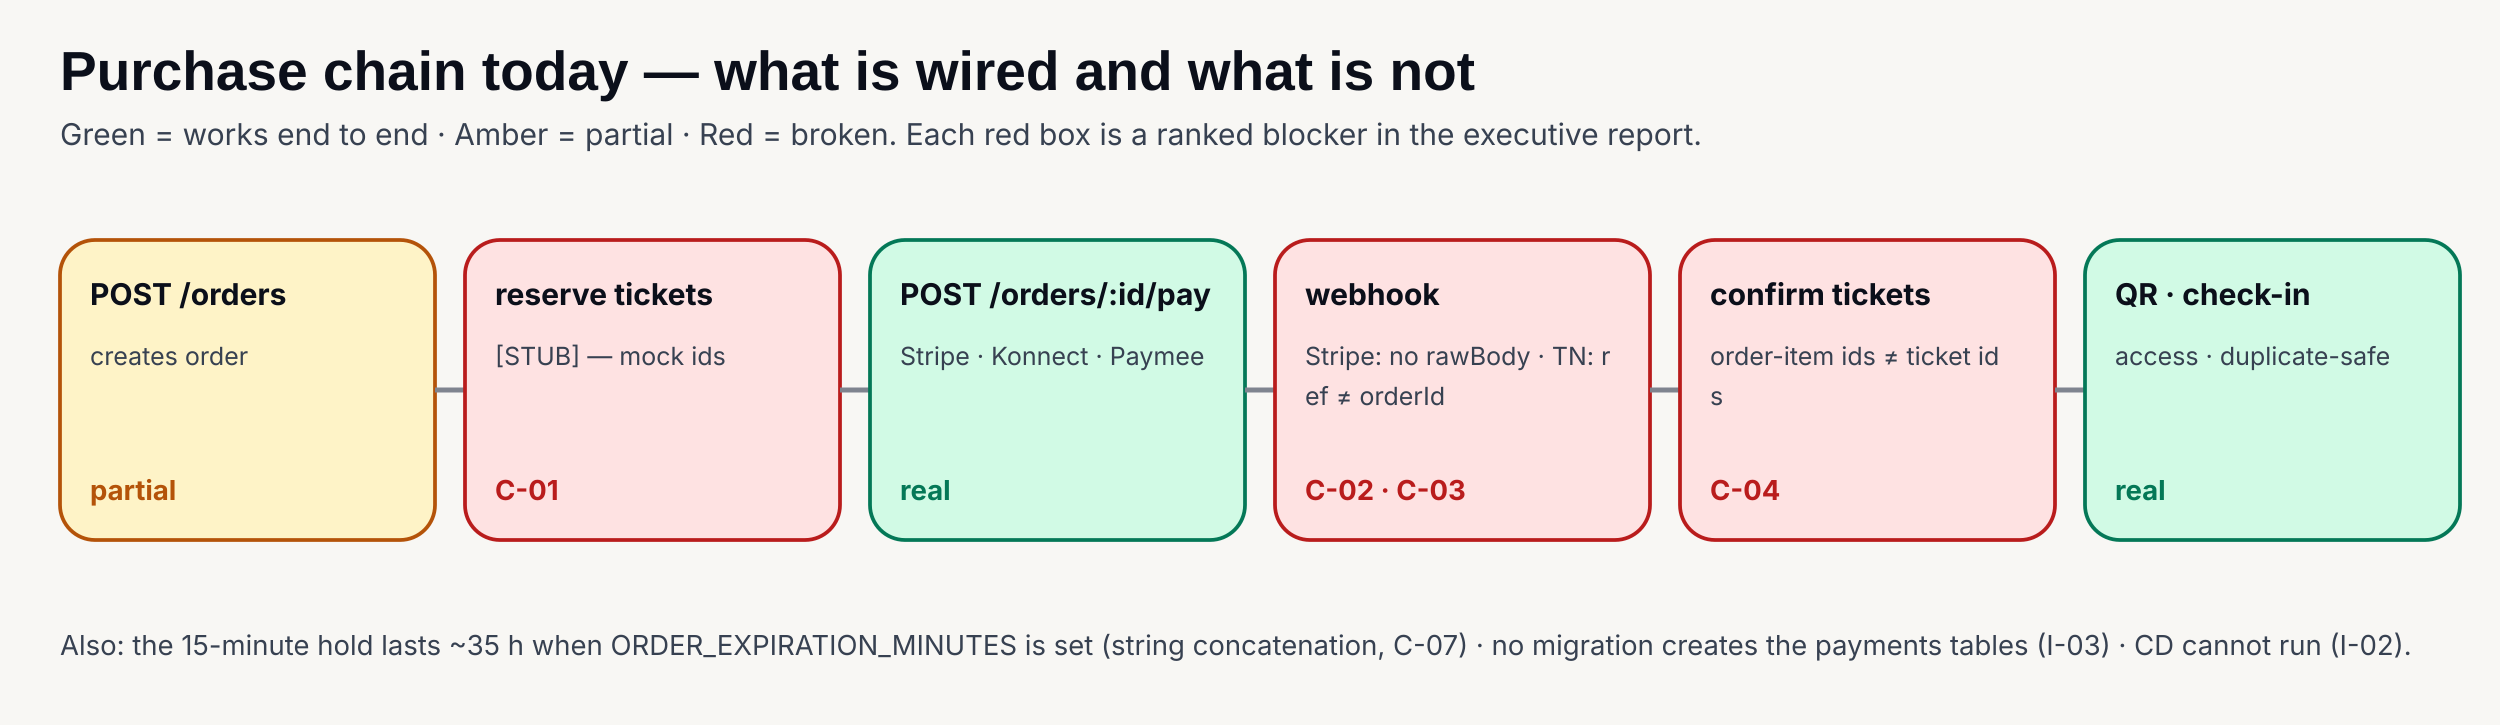
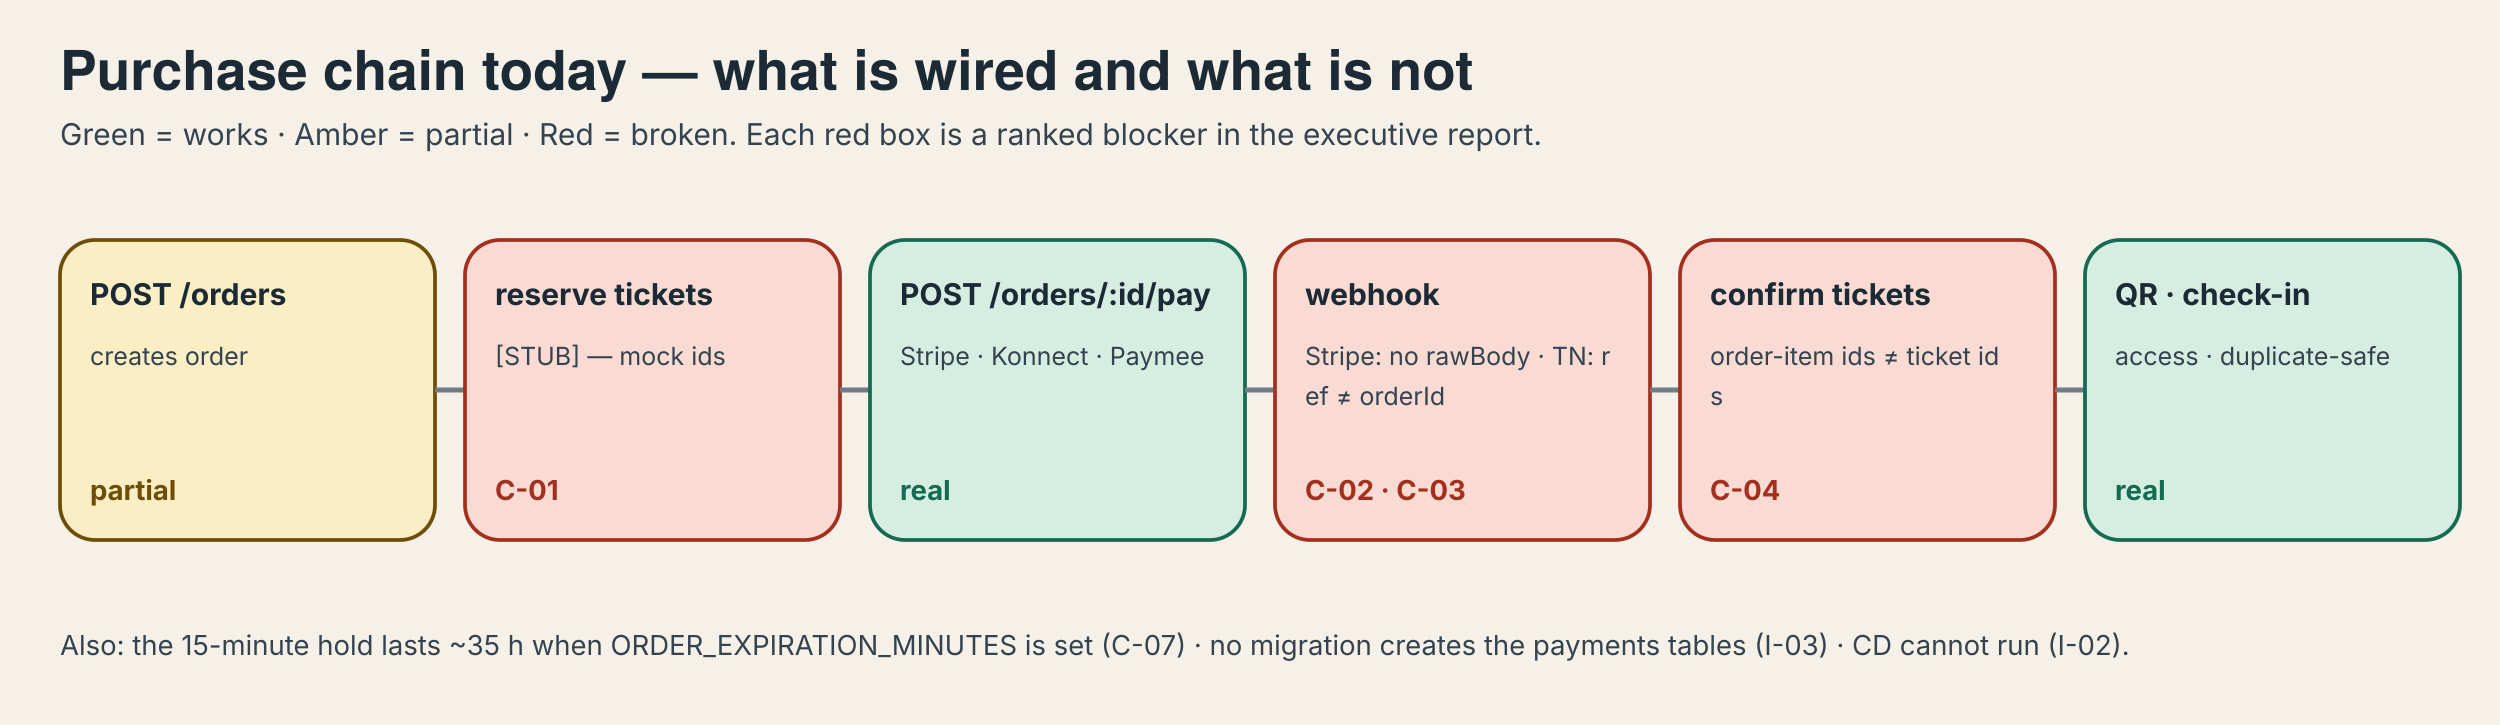
- <svg xmlns="http://www.w3.org/2000/svg" width="1000" height="290" viewBox="0 0 1000 290" font-family="Inter, 'Helvetica Neue', Arial, system-ui, sans-serif">
-   <rect width="1000" height="290" fill="#F8F7F4" />
-   <text x="24" y="36" font-size="22" font-weight="700" fill="#0B0F1A" text-anchor="start" font-family="Archivo, 'Helvetica Neue', Arial, system-ui, sans-serif">Purchase chain today — what is wired and what is not</text>
-   <text x="24" y="58" font-size="12" font-weight="400" fill="#374151" text-anchor="start">Green = works end to end · Amber = partial · Red = broken. Each red box is a ranked blocker in the executive report.</text>
-   <rect x="24" y="96" width="150" height="120" rx="14" fill="#FEF3C7" stroke="#B45309" stroke-width="1.5" />
-   <text x="36" y="122" font-size="12" font-weight="700" fill="#0B0F1A" text-anchor="start">POST /orders</text>
-   <text x="36" y="146" font-size="10" font-weight="400" fill="#374151" text-anchor="start">creates order</text>
-   <text x="36" y="200" font-size="11" font-weight="700" fill="#B45309" text-anchor="start">partial</text>
-   <path d="M174 156 h12" stroke="#7F848F" stroke-width="2" />
-   <rect x="186" y="96" width="150" height="120" rx="14" fill="#FEE2E2" stroke="#B91C1C" stroke-width="1.5" />
-   <text x="198" y="122" font-size="12" font-weight="700" fill="#0B0F1A" text-anchor="start">reserve tickets</text>
-   <text x="198" y="146" font-size="10" font-weight="400" fill="#374151" text-anchor="start">[STUB] — mock ids</text>
-   <text x="198" y="200" font-size="11" font-weight="700" fill="#B91C1C" text-anchor="start">C-01</text>
-   <path d="M336 156 h12" stroke="#7F848F" stroke-width="2" />
-   <rect x="348" y="96" width="150" height="120" rx="14" fill="#D1FAE5" stroke="#047857" stroke-width="1.5" />
-   <text x="360" y="122" font-size="12" font-weight="700" fill="#0B0F1A" text-anchor="start">POST /orders/:id/pay</text>
-   <text x="360" y="146" font-size="10" font-weight="400" fill="#374151" text-anchor="start">Stripe · Konnect · Paymee</text>
-   <text x="360" y="200" font-size="11" font-weight="700" fill="#047857" text-anchor="start">real</text>
-   <path d="M498 156 h12" stroke="#7F848F" stroke-width="2" />
-   <rect x="510" y="96" width="150" height="120" rx="14" fill="#FEE2E2" stroke="#B91C1C" stroke-width="1.5" />
-   <text x="522" y="122" font-size="12" font-weight="700" fill="#0B0F1A" text-anchor="start">webhook</text>
-   <text x="522" y="146" font-size="10" font-weight="400" fill="#374151" text-anchor="start">Stripe: no rawBody · TN: r</text>
-   <text x="522" y="162" font-size="10" font-weight="400" fill="#374151" text-anchor="start">ef ≠ orderId</text>
-   <text x="522" y="200" font-size="11" font-weight="700" fill="#B91C1C" text-anchor="start">C-02 · C-03</text>
-   <path d="M660 156 h12" stroke="#7F848F" stroke-width="2" />
-   <rect x="672" y="96" width="150" height="120" rx="14" fill="#FEE2E2" stroke="#B91C1C" stroke-width="1.5" />
-   <text x="684" y="122" font-size="12" font-weight="700" fill="#0B0F1A" text-anchor="start">confirm tickets</text>
-   <text x="684" y="146" font-size="10" font-weight="400" fill="#374151" text-anchor="start">order-item ids ≠ ticket id</text>
-   <text x="684" y="162" font-size="10" font-weight="400" fill="#374151" text-anchor="start">s</text>
-   <text x="684" y="200" font-size="11" font-weight="700" fill="#B91C1C" text-anchor="start">C-04</text>
-   <path d="M822 156 h12" stroke="#7F848F" stroke-width="2" />
-   <rect x="834" y="96" width="150" height="120" rx="14" fill="#D1FAE5" stroke="#047857" stroke-width="1.5" />
-   <text x="846" y="122" font-size="12" font-weight="700" fill="#0B0F1A" text-anchor="start">QR · check-in</text>
-   <text x="846" y="146" font-size="10" font-weight="400" fill="#374151" text-anchor="start">access · duplicate-safe</text>
-   <text x="846" y="200" font-size="11" font-weight="700" fill="#047857" text-anchor="start">real</text>
-   <text x="24" y="262" font-size="11" font-weight="400" fill="#374151" text-anchor="start">Also: the 15-minute hold lasts ~35 h when ORDER_EXPIRATION_MINUTES is set (string concatenation, C-07) · no migration creates the payments tables (I-03) · CD cannot run (I-02).</text>
+ <svg xmlns="http://www.w3.org/2000/svg" width="1000" height="290" viewBox="0 0 1000 290" font-family="'Manrope (Google Fonts, variable wght 200–800; Latin, Latin-ext, Cyrillic, Cyrillic-ext, Greek, Vietnamese). UI/body 400–500, labels 600, font-variant-numeric: tabular-nums on every price, countdown and order reference.', Inter, 'Helvetica Neue', Arial, system-ui, sans-serif">
+   <rect width="1000" height="290" fill="#F6F1E8" />
+   <text x="24" y="36" font-size="22" font-weight="700" fill="#1B2A35" text-anchor="start" font-family="'Fraunces (Google Fonts, variable: wght 100–900, opsz 9–144, SOFT 0–100, WONK 0–1; Latin, Latin-ext, Vietnamese). Titles at wght 600–700, opsz auto, SOFT 70 and WONK 1 above 32px; event titles on cards wght 600, opsz 18, SOFT 30.', Georgia, 'Helvetica Neue', system-ui, sans-serif">Purchase chain today — what is wired and what is not</text>
+   <text x="24" y="58" font-size="12" font-weight="400" fill="#34434E" text-anchor="start">Green = works · Amber = partial · Red = broken. Each red box is a ranked blocker in the executive report.</text>
+   <rect x="24" y="96" width="150" height="120" rx="14" fill="#FBEEC4" stroke="#6E4E06" stroke-width="1.5" />
+   <text x="36" y="122" font-size="12" font-weight="700" fill="#1B2A35" text-anchor="start">POST /orders</text>
+   <text x="36" y="146" font-size="10" font-weight="400" fill="#34434E" text-anchor="start">creates order</text>
+   <text x="36" y="200" font-size="11" font-weight="700" fill="#6E4E06" text-anchor="start">partial</text>
+   <path d="M174 156 h12" stroke="#707C84" stroke-width="2" />
+   <rect x="186" y="96" width="150" height="120" rx="14" fill="#F9DBD3" stroke="#A3301F" stroke-width="1.5" />
+   <text x="198" y="122" font-size="12" font-weight="700" fill="#1B2A35" text-anchor="start">reserve tickets</text>
+   <text x="198" y="146" font-size="10" font-weight="400" fill="#34434E" text-anchor="start">[STUB] — mock ids</text>
+   <text x="198" y="200" font-size="11" font-weight="700" fill="#A3301F" text-anchor="start">C-01</text>
+   <path d="M336 156 h12" stroke="#707C84" stroke-width="2" />
+   <rect x="348" y="96" width="150" height="120" rx="14" fill="#D6EDE2" stroke="#146B52" stroke-width="1.5" />
+   <text x="360" y="122" font-size="12" font-weight="700" fill="#1B2A35" text-anchor="start">POST /orders/:id/pay</text>
+   <text x="360" y="146" font-size="10" font-weight="400" fill="#34434E" text-anchor="start">Stripe · Konnect · Paymee</text>
+   <text x="360" y="200" font-size="11" font-weight="700" fill="#146B52" text-anchor="start">real</text>
+   <path d="M498 156 h12" stroke="#707C84" stroke-width="2" />
+   <rect x="510" y="96" width="150" height="120" rx="14" fill="#F9DBD3" stroke="#A3301F" stroke-width="1.5" />
+   <text x="522" y="122" font-size="12" font-weight="700" fill="#1B2A35" text-anchor="start">webhook</text>
+   <text x="522" y="146" font-size="10" font-weight="400" fill="#34434E" text-anchor="start">Stripe: no rawBody · TN: r</text>
+   <text x="522" y="162" font-size="10" font-weight="400" fill="#34434E" text-anchor="start">ef ≠ orderId</text>
+   <text x="522" y="200" font-size="11" font-weight="700" fill="#A3301F" text-anchor="start">C-02 · C-03</text>
+   <path d="M660 156 h12" stroke="#707C84" stroke-width="2" />
+   <rect x="672" y="96" width="150" height="120" rx="14" fill="#F9DBD3" stroke="#A3301F" stroke-width="1.5" />
+   <text x="684" y="122" font-size="12" font-weight="700" fill="#1B2A35" text-anchor="start">confirm tickets</text>
+   <text x="684" y="146" font-size="10" font-weight="400" fill="#34434E" text-anchor="start">order-item ids ≠ ticket id</text>
+   <text x="684" y="162" font-size="10" font-weight="400" fill="#34434E" text-anchor="start">s</text>
+   <text x="684" y="200" font-size="11" font-weight="700" fill="#A3301F" text-anchor="start">C-04</text>
+   <path d="M822 156 h12" stroke="#707C84" stroke-width="2" />
+   <rect x="834" y="96" width="150" height="120" rx="14" fill="#D6EDE2" stroke="#146B52" stroke-width="1.5" />
+   <text x="846" y="122" font-size="12" font-weight="700" fill="#1B2A35" text-anchor="start">QR · check-in</text>
+   <text x="846" y="146" font-size="10" font-weight="400" fill="#34434E" text-anchor="start">access · duplicate-safe</text>
+   <text x="846" y="200" font-size="11" font-weight="700" fill="#146B52" text-anchor="start">real</text>
+   <text x="24" y="262" font-size="11" font-weight="400" fill="#34434E" text-anchor="start">Also: the 15-minute hold lasts ~35 h when ORDER_EXPIRATION_MINUTES is set (C-07) · no migration creates the payments tables (I-03) · CD cannot run (I-02).</text>
</svg>
